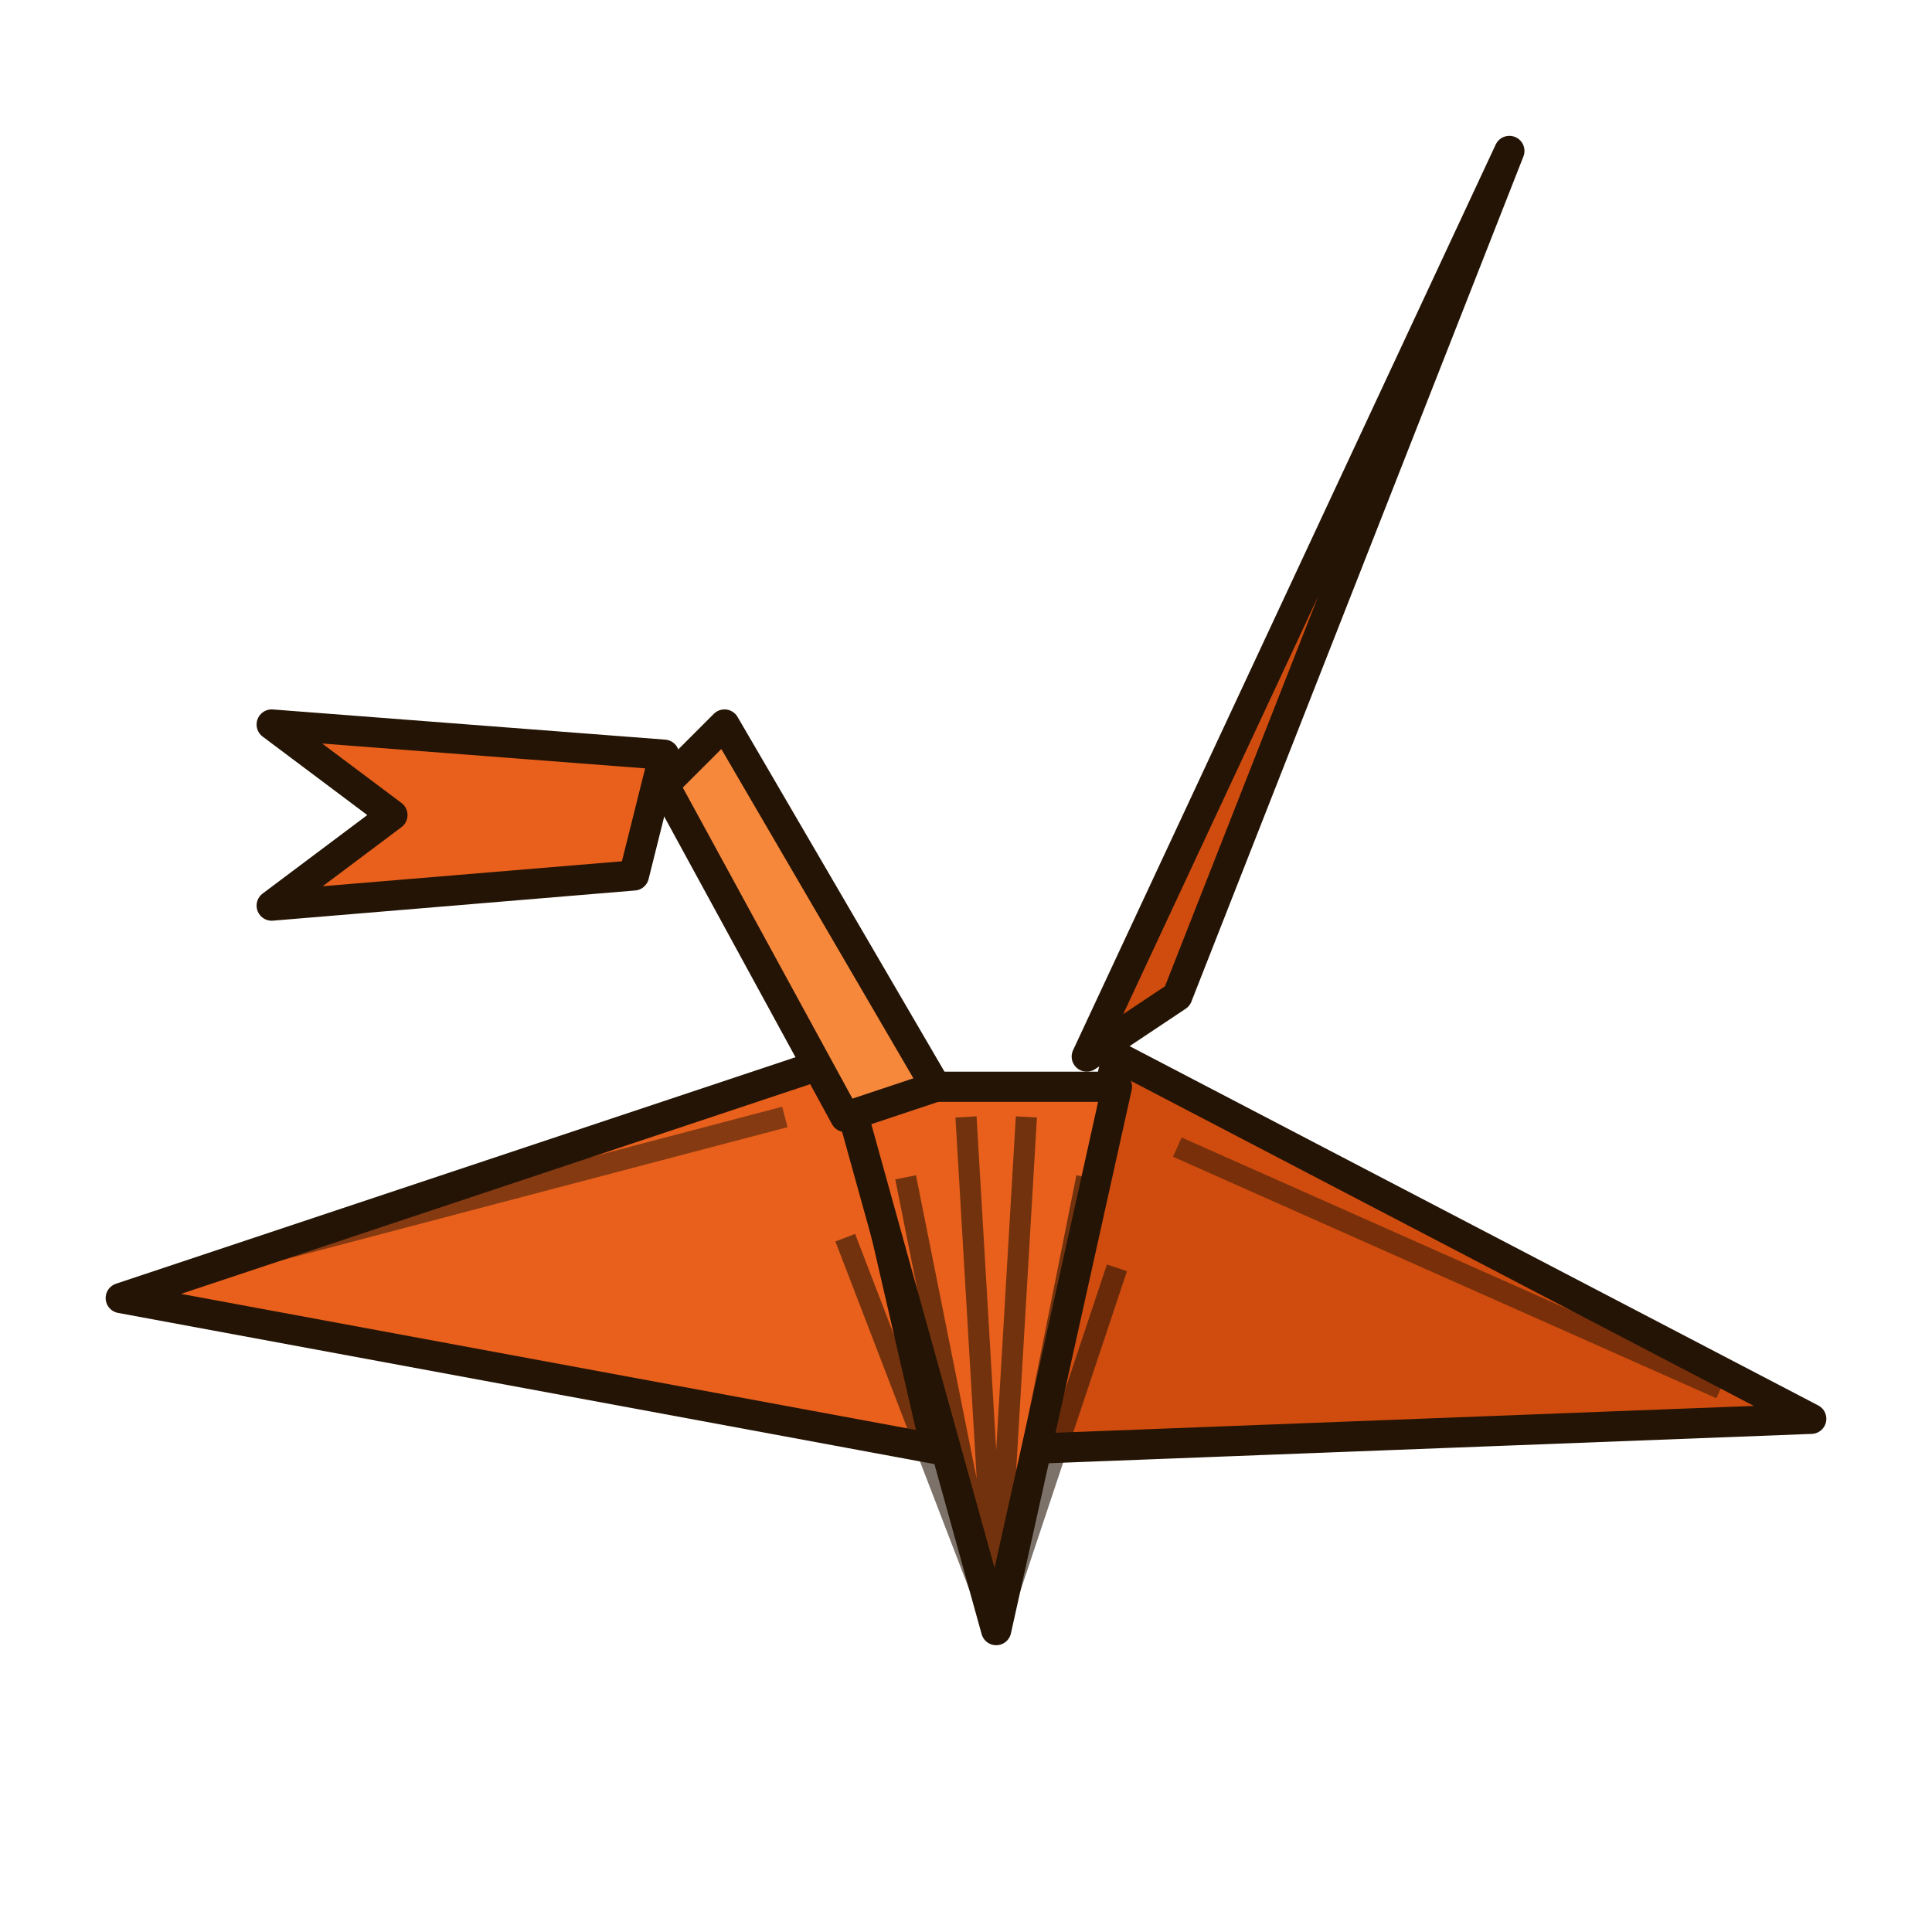
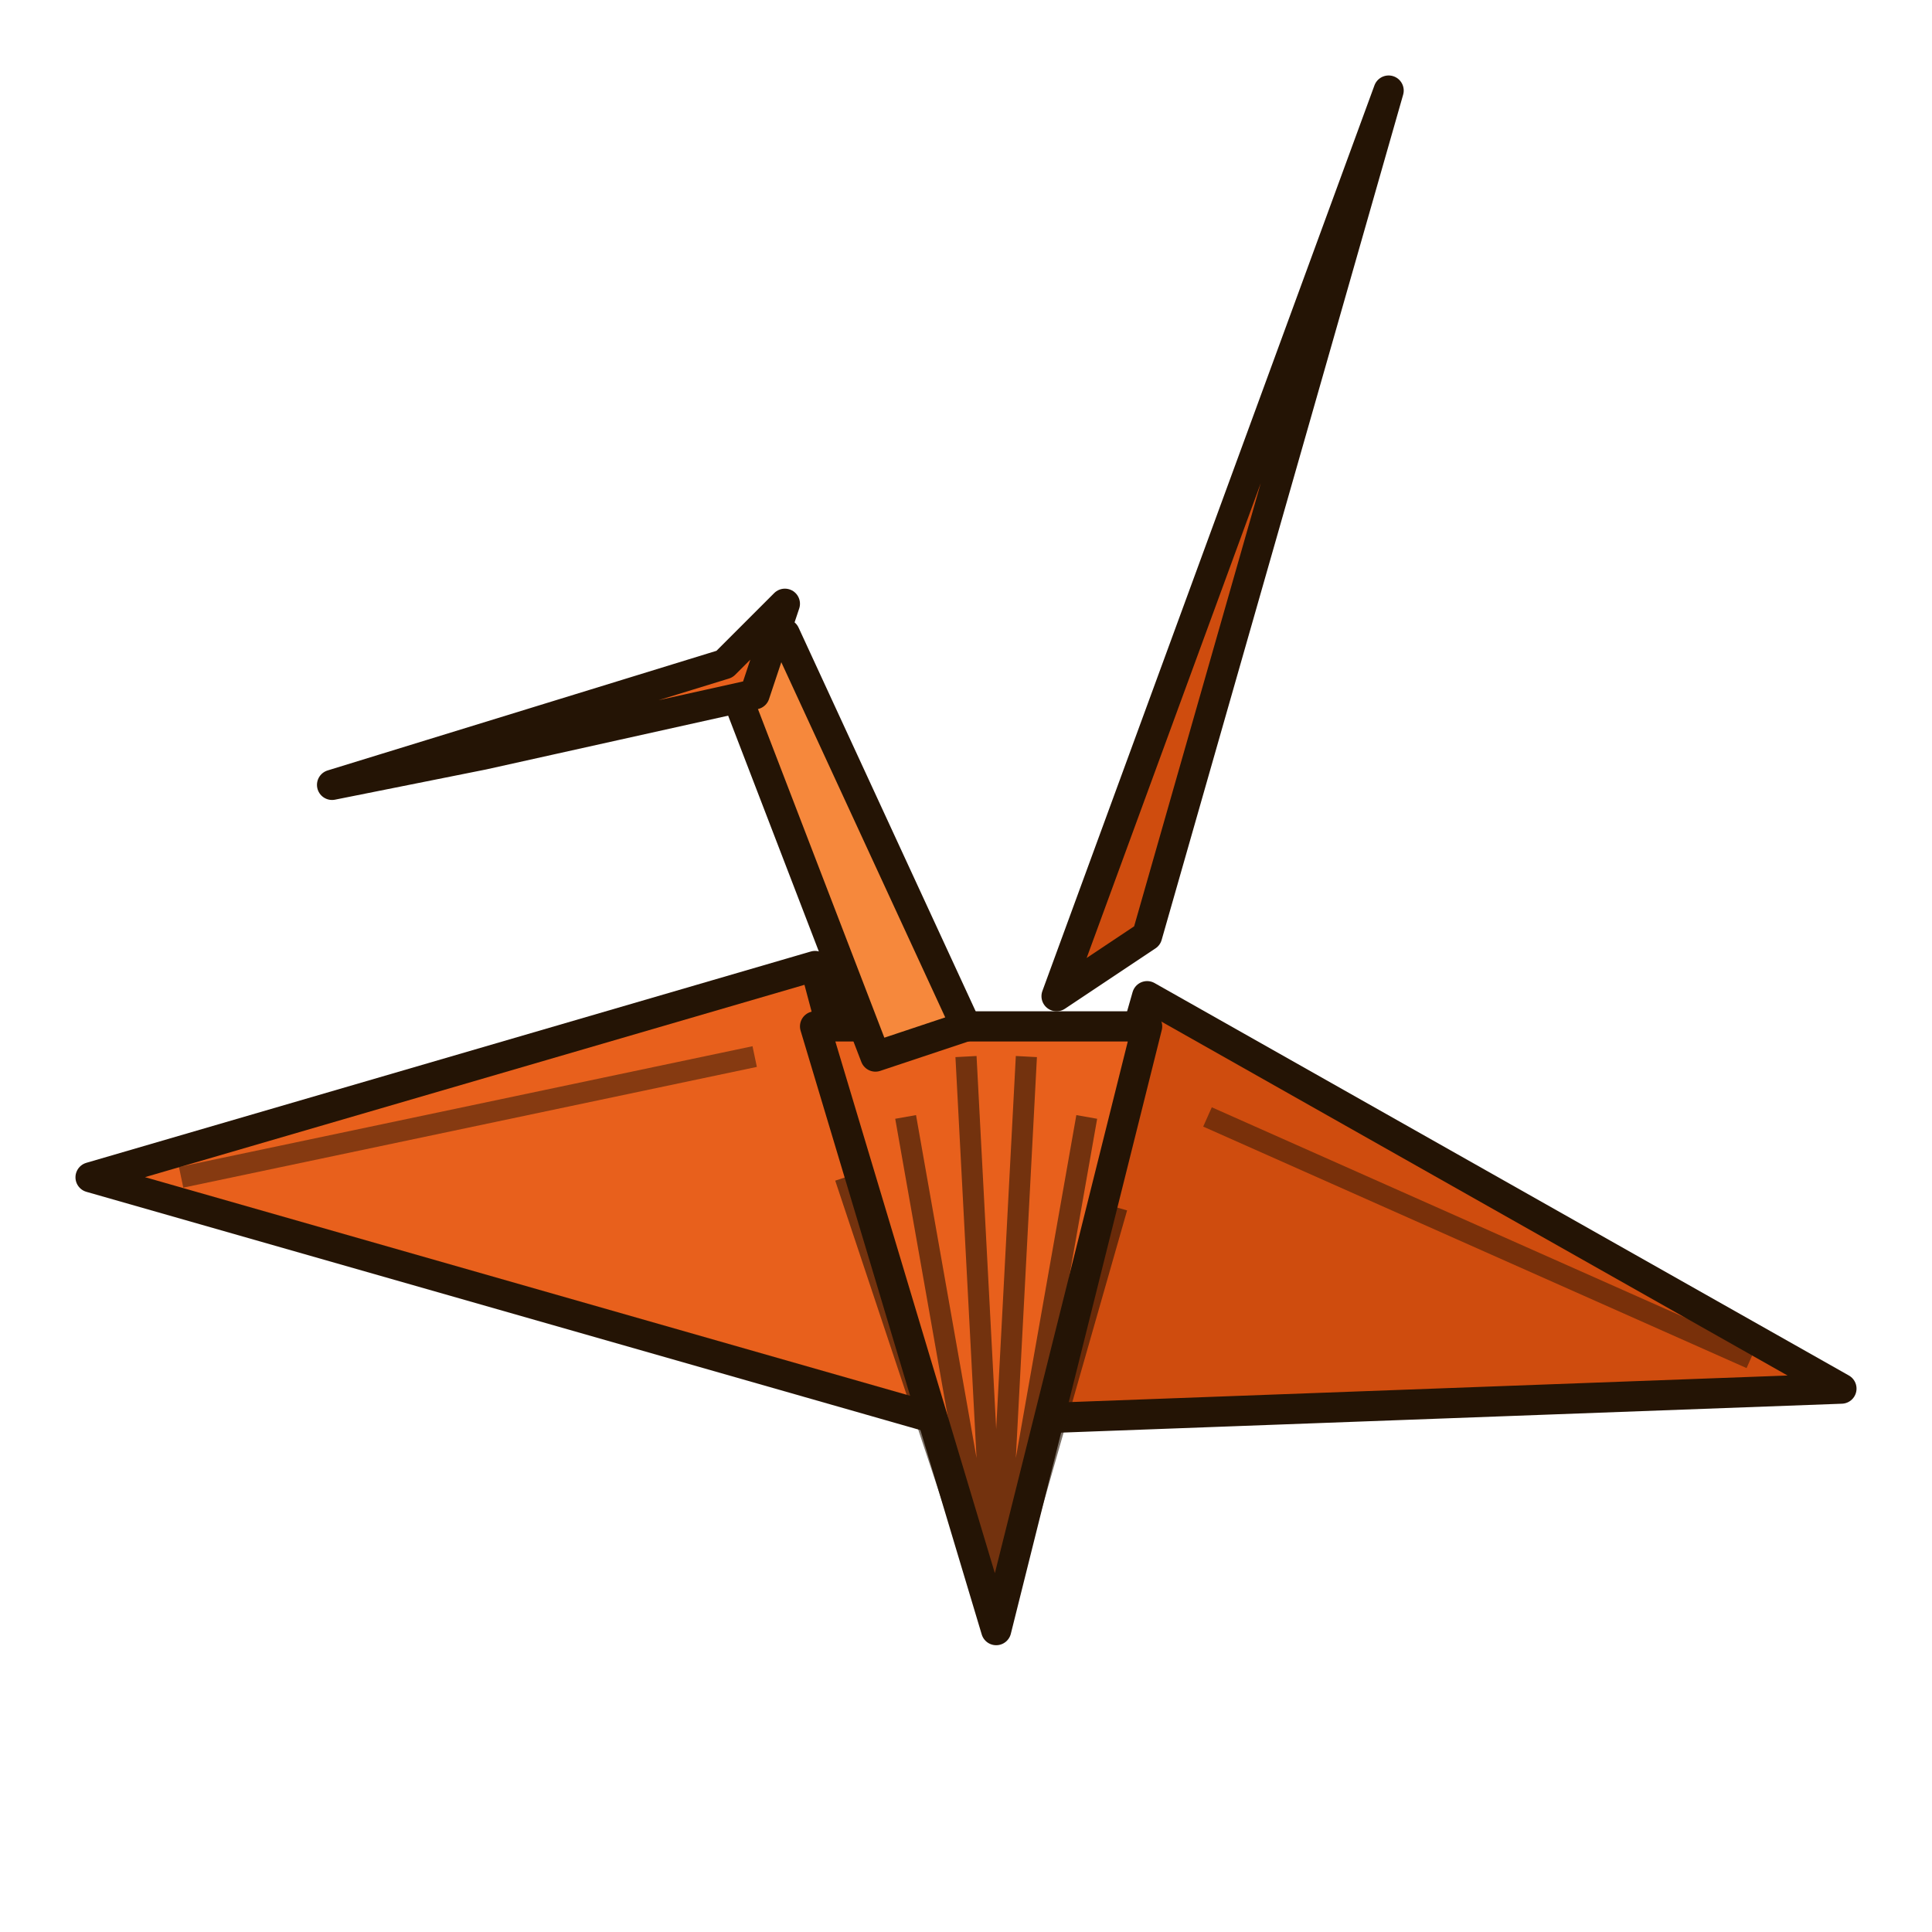
<svg xmlns="http://www.w3.org/2000/svg" viewBox="0 0 64 64">
-   <path d="M50 5 L36 35 L39 33 Z" fill="#cf4c0e" stroke="#241405" stroke-width="1" stroke-linejoin="round" />
-   <path d="M4 43 L28 35 L31 48 Z" fill="#e8601c" stroke="#241405" stroke-width="1" stroke-linejoin="round" />
-   <path d="M7 42 L26 37" stroke="#241405" stroke-width="0.7" fill="none" opacity="0.5" />
-   <path d="M60 47 L37 35 L34 48 Z" fill="#cf4c0e" stroke="#241405" stroke-width="1" stroke-linejoin="round" />
-   <path d="M57 46 L39 38" stroke="#241405" stroke-width="0.7" fill="none" opacity="0.5" />
-   <path d="M28 36 L37 36 L33 54 Z" fill="#e8601c" stroke="#241405" stroke-width="1" stroke-linejoin="round" />
-   <path d="M33 54 L28 41 M33 54 L30 39 M33 54 L32 37 M33 54 L34 37 M33 54 L36 39 M33 54 L37 42" stroke="#241405" stroke-width="0.7" fill="none" opacity="0.6" />
-   <path d="M28 37 L31 36 L24 24 L22 26 Z" fill="#f6883c" stroke="#241405" stroke-width="1" stroke-linejoin="round" />
-   <path d="M22 25 L9 24 L13 27 L9 30 L21 29 Z" fill="#e8601c" stroke="#241405" stroke-width="1" stroke-linejoin="round" />
+   <path d="M46 3 L35 33 L38 31 Z" fill="#cf4c0e" stroke="#241405" stroke-width="1" stroke-linejoin="round" />
+   <path d="M3 39 L27 32 L31 47 Z" fill="#e8601c" stroke="#241405" stroke-width="1" stroke-linejoin="round" />
+   <path d="M6 39 L25 35" stroke="#241405" stroke-width="0.7" fill="none" opacity="0.5" />
+   <path d="M61 46 L38 33 L34 47 Z" fill="#cf4c0e" stroke="#241405" stroke-width="1" stroke-linejoin="round" />
+   <path d="M58 45 L40 37" stroke="#241405" stroke-width="0.7" fill="none" opacity="0.5" />
+   <path d="M27 34 L38 34 L33 54 Z" fill="#e8601c" stroke="#241405" stroke-width="1" stroke-linejoin="round" />
+   <path d="M33 54 L28 39 M33 54 L30 37 M33 54 L32 35 M33 54 L34 35 M33 54 L36 37 M33 54 L37 40" stroke="#241405" stroke-width="0.7" fill="none" opacity="0.6" />
+   <path d="M29 35 L32 34 L26 21 L24 22 Z" fill="#f6883c" stroke="#241405" stroke-width="1" stroke-linejoin="round" />
+   <path d="M26 20 L24 22 L11 26 L16 25 L25 23 Z" fill="#e8601c" stroke="#241405" stroke-width="1" stroke-linejoin="round" />
</svg>
